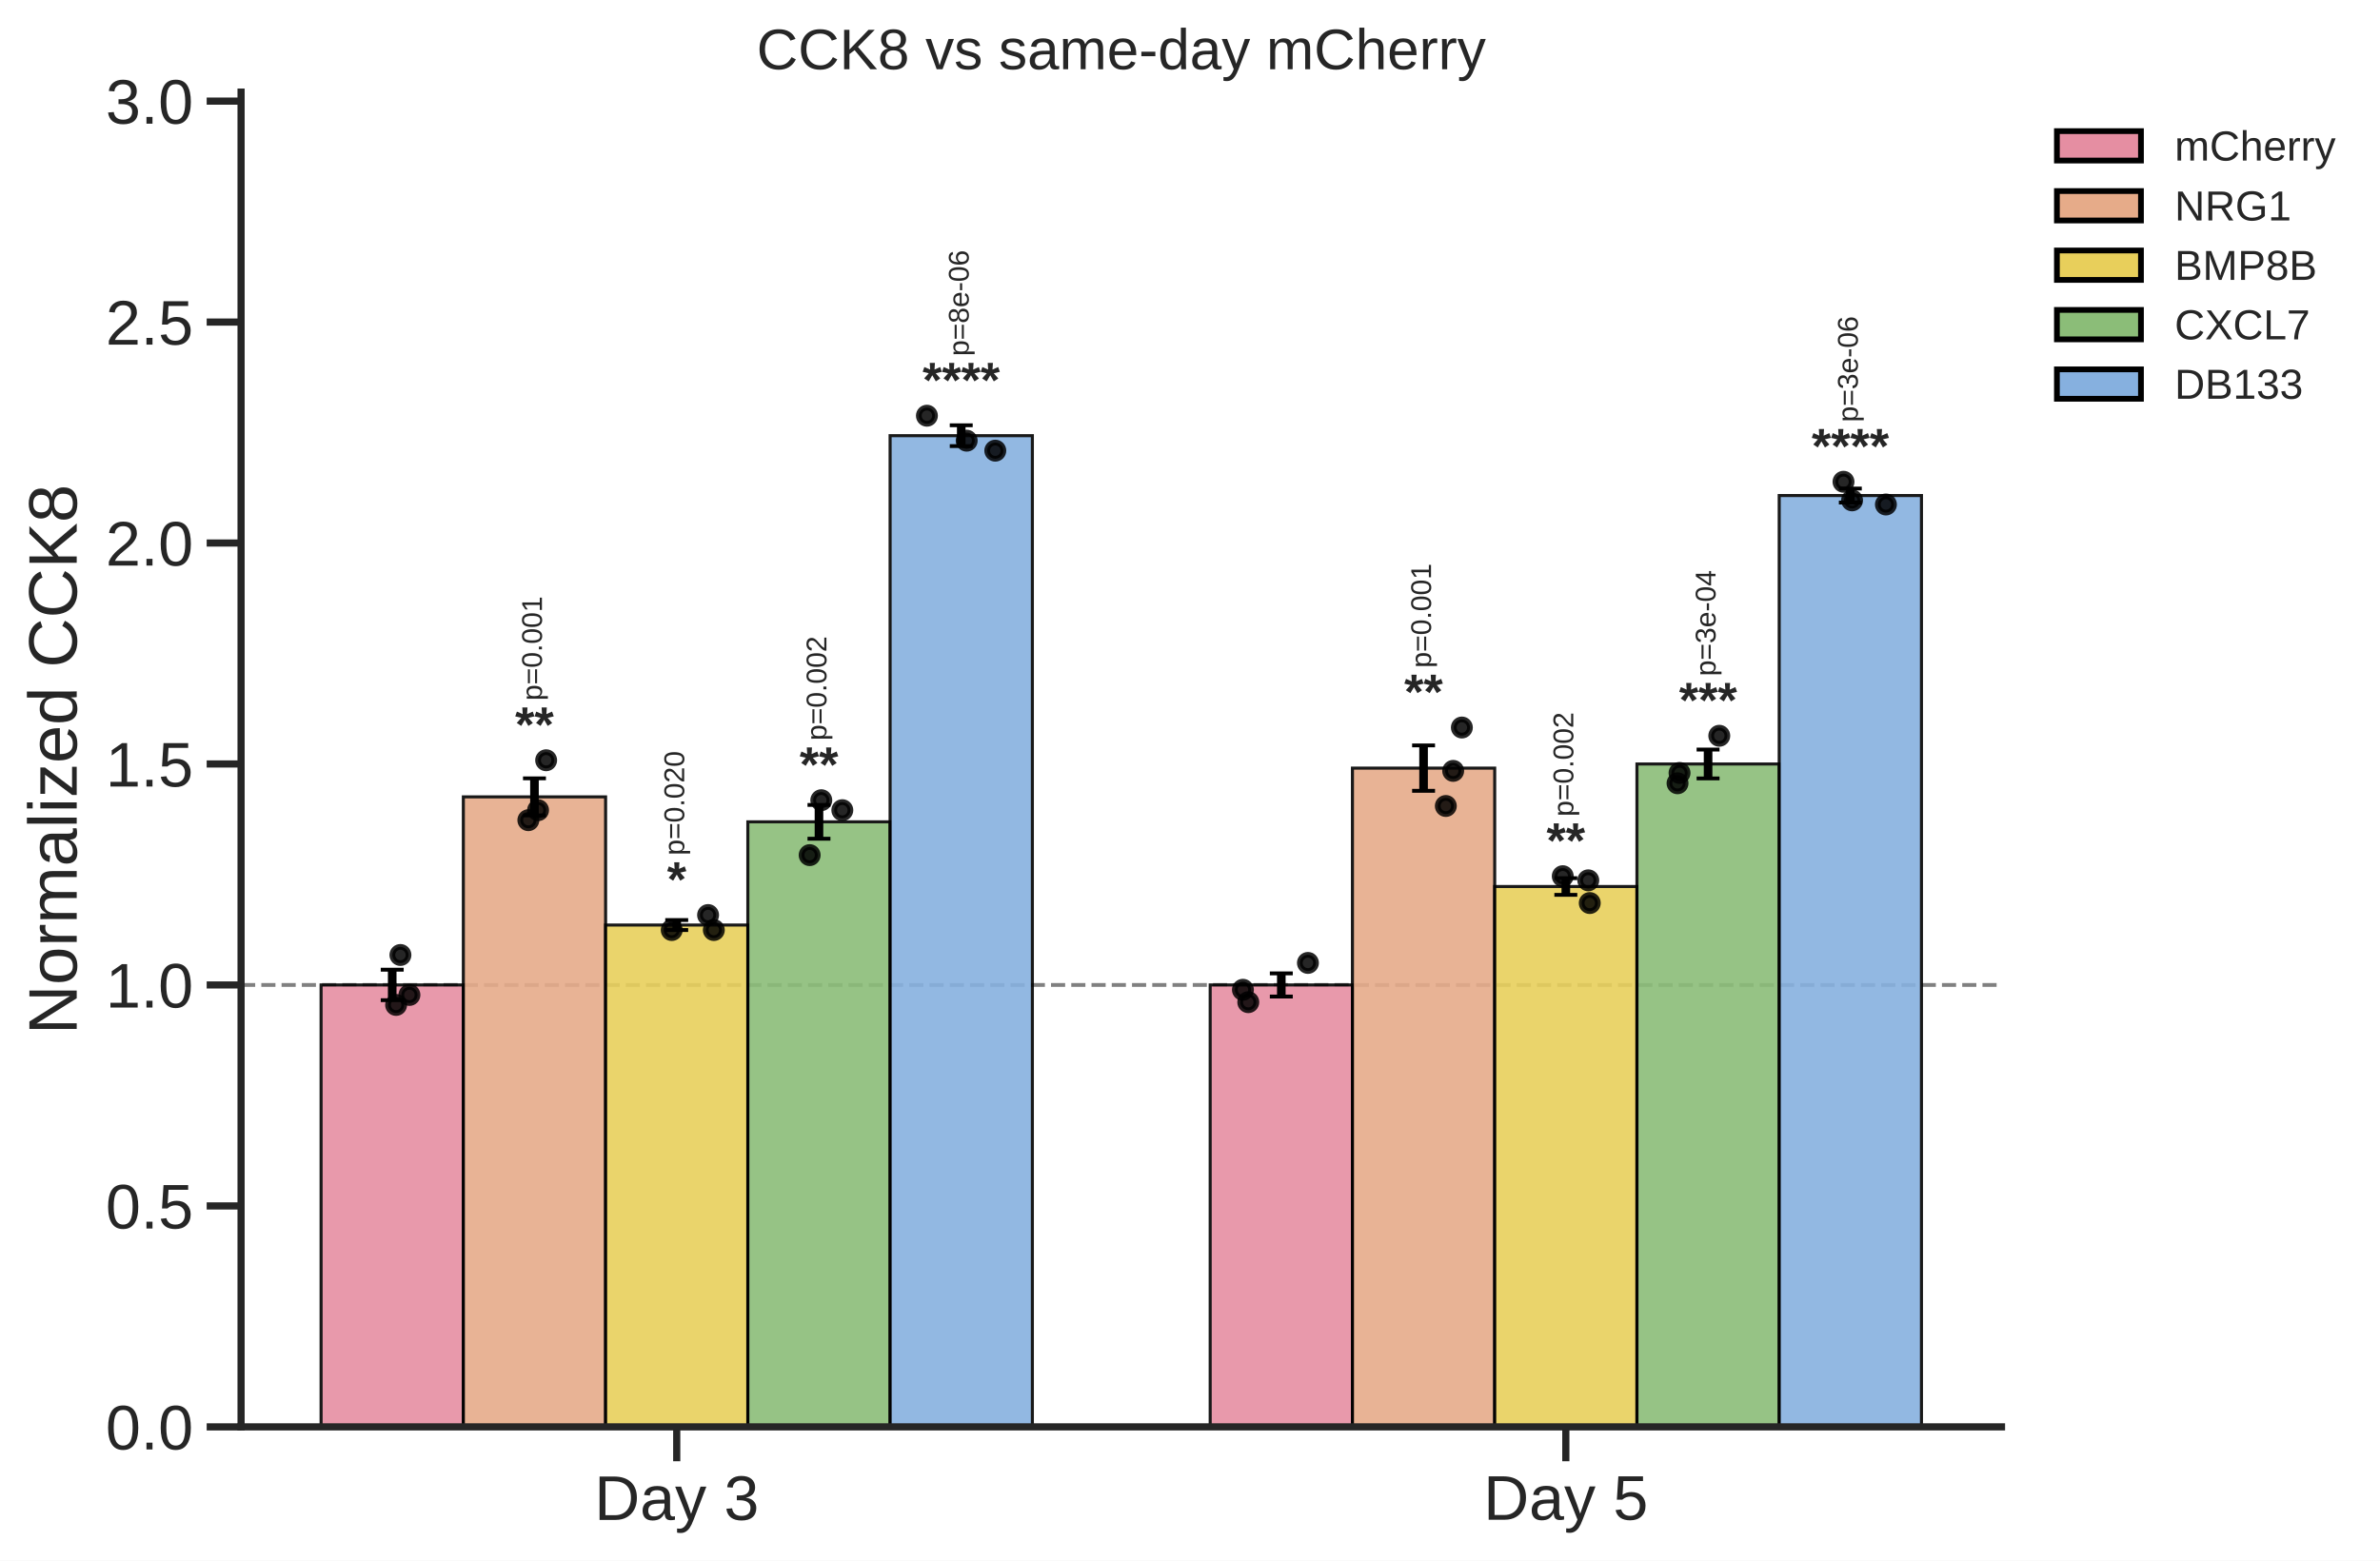
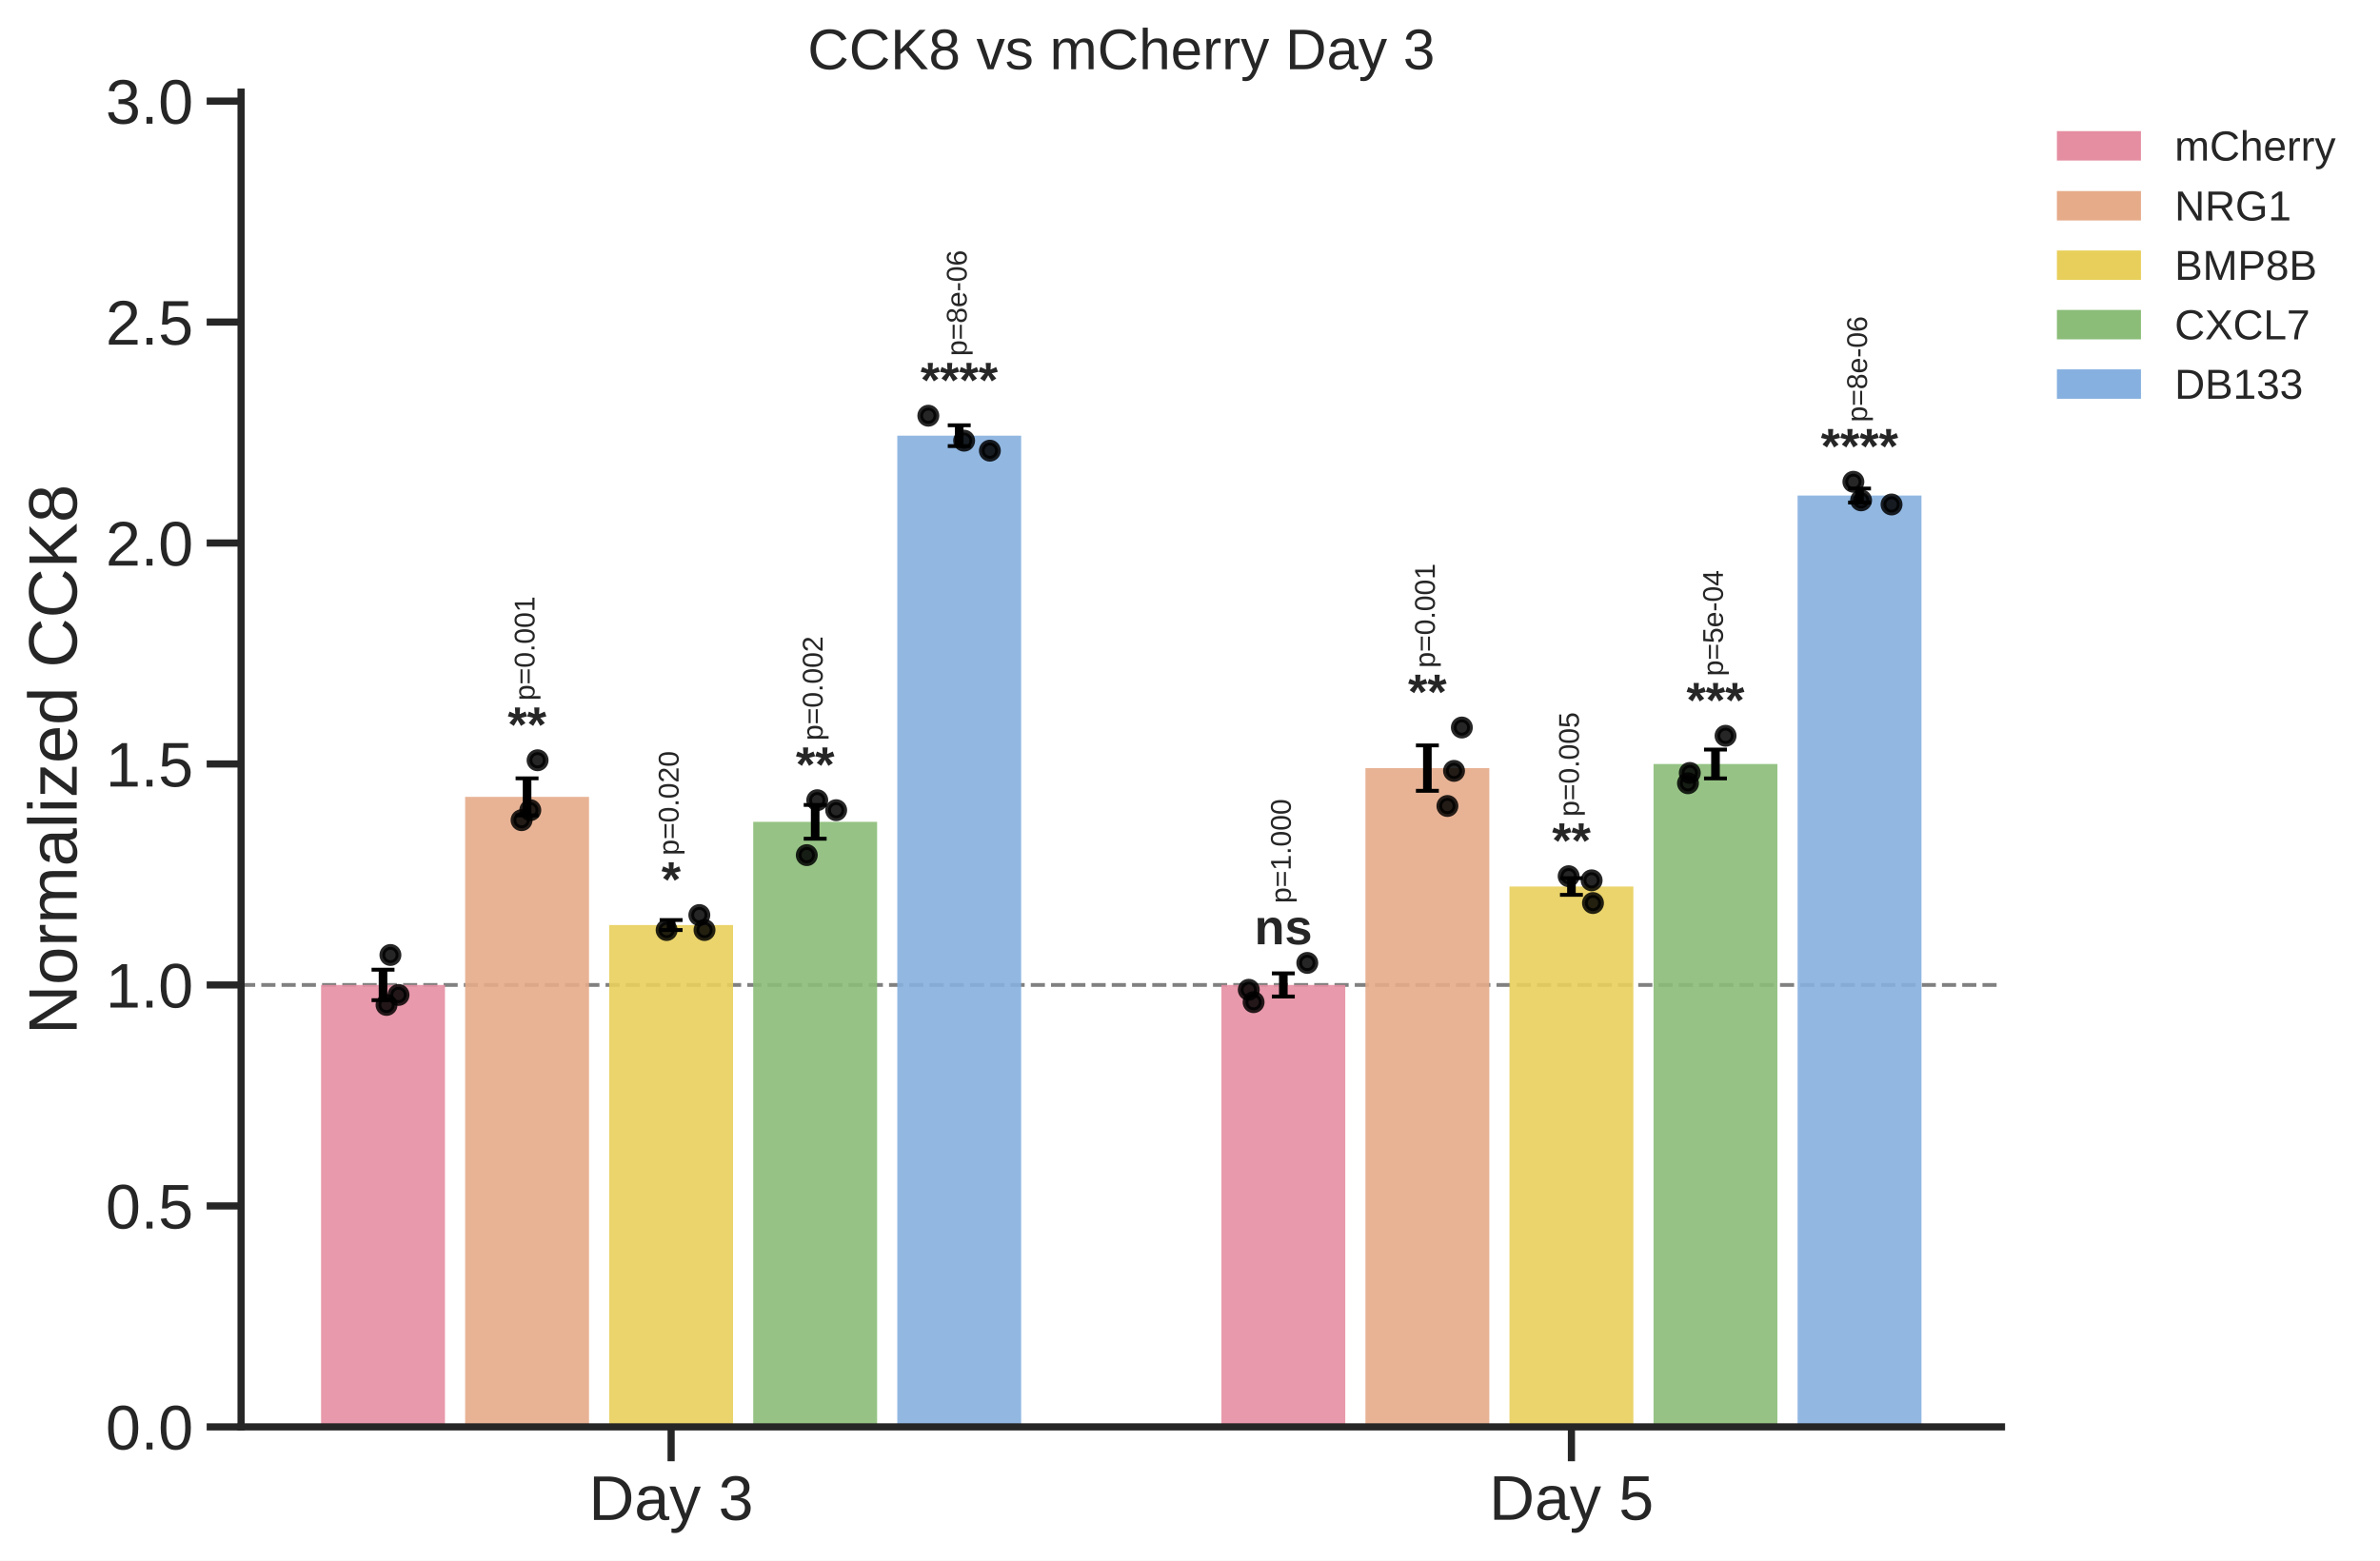
<svg xmlns="http://www.w3.org/2000/svg" xmlns:xlink="http://www.w3.org/1999/xlink" width="622.948pt" height="408.572pt" viewBox="0 0 622.948 408.572" version="1.1">
  <defs>
    <style type="text/css">*{stroke-linejoin: round; stroke-linecap: butt}</style>
  </defs>
  <g id="figure_1">
    <g id="patch_1">
      <path d="M 0 408.572  L 622.948 408.572  L 622.948 0  L 0 0  z " style="fill: #ffffff" />
    </g>
    <g id="axes_1">
      <g id="patch_2">
        <path d="M 63.097 373.54  L 523.875 373.54  L 523.875 24.12  L 63.097 24.12  z " style="fill: #ffffff" />
      </g>
      <g id="line2d_1">
-         <path d="M 63.097 257.851  L 523.875 257.851  " clip-path="url(#p955d24e942)" style="fill: none; stroke-dasharray: 3.7,1.6; stroke-dashoffset: 0; stroke: #808080" />
+         <path d="M 63.097 257.851  L 523.875 257.851  " clip-path="url(#p680c512d18)" style="fill: none; stroke-dasharray: 3.7,1.6; stroke-dashoffset: 0; stroke: #808080" />
      </g>
      <g id="matplotlib.axis_1">
        <g id="xtick_1">
          <g id="line2d_2">
            <defs>
-               <path id="m8bdb30bd1a" d="M 0 0  L 0 9  " style="stroke: #262626; stroke-width: 1.875" />
+               <path id="m4297624180" d="M 0 0  L 0 9  " style="stroke: #262626; stroke-width: 1.875" />
            </defs>
            <g>
-               <use xlink:href="#m8bdb30bd1a" x="177.127" y="373.54" style="fill: #262626; stroke: #262626; stroke-width: 1.875" />
+               <use xlink:href="#m4297624180" x="175.661" y="373.54" style="fill: #262626; stroke: #262626; stroke-width: 1.875" />
            </g>
          </g>
          <g id="text_1">
-             <text style="font-size: 16.5px; font-family: 'Arial'; text-anchor: middle; fill: #262626" x="177.127" y="397.899" transform="rotate(-0 177.1275 397.8989)">Day 3</text>
+             <text style="font-size: 16.5px; font-family: 'Arial'; text-anchor: middle; fill: #262626" x="175.661" y="397.899" transform="rotate(-0 175.6612 397.8989)">Day 3</text>
          </g>
        </g>
        <g id="xtick_2">
          <g id="line2d_3">
            <g>
-               <use xlink:href="#m8bdb30bd1a" x="409.844" y="373.54" style="fill: #262626; stroke: #262626; stroke-width: 1.875" />
+               <use xlink:href="#m4297624180" x="411.31" y="373.54" style="fill: #262626; stroke: #262626; stroke-width: 1.875" />
            </g>
          </g>
          <g id="text_2">
-             <text style="font-size: 16.5px; font-family: 'Arial'; text-anchor: middle; fill: #262626" x="409.844" y="397.85" transform="rotate(-0 409.8436 397.8499)">Day 5</text>
+             <text style="font-size: 16.5px; font-family: 'Arial'; text-anchor: middle; fill: #262626" x="411.31" y="397.85" transform="rotate(-0 411.3099 397.8499)">Day 5</text>
          </g>
        </g>
      </g>
      <g id="matplotlib.axis_2">
        <g id="ytick_1">
          <g id="line2d_4">
            <defs>
-               <path id="me1993dbb5f" d="M 0 0  L -9 0  " style="stroke: #262626; stroke-width: 1.875" />
+               <path id="mb1474eaaaa" d="M 0 0  L -9 0  " style="stroke: #262626; stroke-width: 1.875" />
            </defs>
            <g>
-               <use xlink:href="#me1993dbb5f" x="63.097" y="373.54" style="fill: #262626; stroke: #262626; stroke-width: 1.875" />
+               <use xlink:href="#mb1474eaaaa" x="63.097" y="373.54" style="fill: #262626; stroke: #262626; stroke-width: 1.875" />
            </g>
          </g>
          <g id="text_3">
            <text style="font-size: 16.5px; font-family: 'Arial'; text-anchor: end; fill: #262626" x="50.597" y="379.445" transform="rotate(-0 50.59656 379.4447)">0.0</text>
          </g>
        </g>
        <g id="ytick_2">
          <g id="line2d_5">
            <g>
-               <use xlink:href="#me1993dbb5f" x="63.097" y="315.695" style="fill: #262626; stroke: #262626; stroke-width: 1.875" />
+               <use xlink:href="#mb1474eaaaa" x="63.097" y="315.695" style="fill: #262626; stroke: #262626; stroke-width: 1.875" />
            </g>
          </g>
          <g id="text_4">
            <text style="font-size: 16.5px; font-family: 'Arial'; text-anchor: end; fill: #262626" x="50.597" y="321.6" transform="rotate(-0 50.59656 321.6002)">0.5</text>
          </g>
        </g>
        <g id="ytick_3">
          <g id="line2d_6">
            <g>
-               <use xlink:href="#me1993dbb5f" x="63.097" y="257.851" style="fill: #262626; stroke: #262626; stroke-width: 1.875" />
+               <use xlink:href="#mb1474eaaaa" x="63.097" y="257.851" style="fill: #262626; stroke: #262626; stroke-width: 1.875" />
            </g>
          </g>
          <g id="text_5">
            <text style="font-size: 16.5px; font-family: 'Arial'; text-anchor: end; fill: #262626" x="50.597" y="263.756" transform="rotate(-0 50.59656 263.7557)">1.0</text>
          </g>
        </g>
        <g id="ytick_4">
          <g id="line2d_7">
            <g>
-               <use xlink:href="#me1993dbb5f" x="63.097" y="200.006" style="fill: #262626; stroke: #262626; stroke-width: 1.875" />
+               <use xlink:href="#mb1474eaaaa" x="63.097" y="200.006" style="fill: #262626; stroke: #262626; stroke-width: 1.875" />
            </g>
          </g>
          <g id="text_6">
            <text style="font-size: 16.5px; font-family: 'Arial'; text-anchor: end; fill: #262626" x="50.597" y="205.911" transform="rotate(-0 50.59656 205.9112)">1.5</text>
          </g>
        </g>
        <g id="ytick_5">
          <g id="line2d_8">
            <g>
-               <use xlink:href="#me1993dbb5f" x="63.097" y="142.162" style="fill: #262626; stroke: #262626; stroke-width: 1.875" />
+               <use xlink:href="#mb1474eaaaa" x="63.097" y="142.162" style="fill: #262626; stroke: #262626; stroke-width: 1.875" />
            </g>
          </g>
          <g id="text_7">
            <text style="font-size: 16.5px; font-family: 'Arial'; text-anchor: end; fill: #262626" x="50.597" y="148.067" transform="rotate(-0 50.59656 148.0667)">2.0</text>
          </g>
        </g>
        <g id="ytick_6">
          <g id="line2d_9">
            <g>
-               <use xlink:href="#me1993dbb5f" x="63.097" y="84.317" style="fill: #262626; stroke: #262626; stroke-width: 1.875" />
+               <use xlink:href="#mb1474eaaaa" x="63.097" y="84.317" style="fill: #262626; stroke: #262626; stroke-width: 1.875" />
            </g>
          </g>
          <g id="text_8">
            <text style="font-size: 16.5px; font-family: 'Arial'; text-anchor: end; fill: #262626" x="50.597" y="90.222" transform="rotate(-0 50.59656 90.22222)">2.5</text>
          </g>
        </g>
        <g id="ytick_7">
          <g id="line2d_10">
            <g>
-               <use xlink:href="#me1993dbb5f" x="63.097" y="26.473" style="fill: #262626; stroke: #262626; stroke-width: 1.875" />
+               <use xlink:href="#mb1474eaaaa" x="63.097" y="26.473" style="fill: #262626; stroke: #262626; stroke-width: 1.875" />
            </g>
          </g>
          <g id="text_9">
            <text style="font-size: 16.5px; font-family: 'Arial'; text-anchor: end; fill: #262626" x="50.597" y="32.378" transform="rotate(-0 50.59656 32.37772)">3.0</text>
          </g>
        </g>
        <g id="text_10">
          <text style="font-size: 18px; font-family: 'Arial'; text-anchor: middle; fill: #262626" x="20.084" y="198.83" transform="rotate(-90 20.08406 198.8295)">Normalized CCK8</text>
        </g>
      </g>
      <g id="patch_3">
-         <path d="M 84.041 373.54  L 121.276 373.54  L 121.276 257.851  L 84.041 257.851  z " clip-path="url(#p955d24e942)" style="fill: #e58ea2; opacity: 0.9; stroke: #000000; stroke-width: 0.8; stroke-linejoin: miter" />
+         <path d="M 84.041 373.54  L 116.466 373.54  L 116.466 257.851  L 84.041 257.851  z " clip-path="url(#p680c512d18)" style="fill: #e58ea2; opacity: 0.9" />
      </g>
      <g id="patch_4">
-         <path d="M 121.276 373.54  L 158.51 373.54  L 158.51 208.612  L 121.276 208.612  z " clip-path="url(#p955d24e942)" style="fill: #e6ab89; opacity: 0.9; stroke: #000000; stroke-width: 0.8; stroke-linejoin: miter" />
+         <path d="M 121.745 373.54  L 154.17 373.54  L 154.17 208.612  L 121.745 208.612  z " clip-path="url(#p680c512d18)" style="fill: #e6ab89; opacity: 0.9" />
      </g>
      <g id="patch_5">
-         <path d="M 158.51 373.54  L 195.745 373.54  L 195.745 242.164  L 158.51 242.164  z " clip-path="url(#p955d24e942)" style="fill: #e8cf5b; opacity: 0.9; stroke: #000000; stroke-width: 0.8; stroke-linejoin: miter" />
+         <path d="M 159.449 373.54  L 191.874 373.54  L 191.874 242.164  L 159.449 242.164  z " clip-path="url(#p680c512d18)" style="fill: #e8cf5b; opacity: 0.9" />
      </g>
      <g id="patch_6">
-         <path d="M 195.745 373.54  L 232.979 373.54  L 232.979 215.148  L 195.745 215.148  z " clip-path="url(#p955d24e942)" style="fill: #8bbd78; opacity: 0.9; stroke: #000000; stroke-width: 0.8; stroke-linejoin: miter" />
+         <path d="M 197.152 373.54  L 229.578 373.54  L 229.578 215.148  L 197.152 215.148  z " clip-path="url(#p680c512d18)" style="fill: #8bbd78; opacity: 0.9" />
      </g>
      <g id="patch_7">
-         <path d="M 232.979 373.54  L 270.214 373.54  L 270.214 114.056  L 232.979 114.056  z " clip-path="url(#p955d24e942)" style="fill: #86b0df; opacity: 0.9; stroke: #000000; stroke-width: 0.8; stroke-linejoin: miter" />
+         <path d="M 234.856 373.54  L 267.281 373.54  L 267.281 114.056  L 234.856 114.056  z " clip-path="url(#p680c512d18)" style="fill: #86b0df; opacity: 0.9" />
      </g>
      <g id="patch_8">
-         <path d="M 316.757 373.54  L 353.992 373.54  L 353.992 257.851  L 316.757 257.851  z " clip-path="url(#p955d24e942)" style="fill: #e58ea2; opacity: 0.9; stroke: #000000; stroke-width: 0.8; stroke-linejoin: miter" />
+         <path d="M 319.69 373.54  L 352.115 373.54  L 352.115 257.851  L 319.69 257.851  z " clip-path="url(#p680c512d18)" style="fill: #e58ea2; opacity: 0.9" />
      </g>
      <g id="patch_9">
-         <path d="M 353.992 373.54  L 391.226 373.54  L 391.226 201.087  L 353.992 201.087  z " clip-path="url(#p955d24e942)" style="fill: #e6ab89; opacity: 0.9; stroke: #000000; stroke-width: 0.8; stroke-linejoin: miter" />
+         <path d="M 357.393 373.54  L 389.819 373.54  L 389.819 201.087  L 357.393 201.087  z " clip-path="url(#p680c512d18)" style="fill: #e6ab89; opacity: 0.9" />
      </g>
      <g id="patch_10">
-         <path d="M 391.226 373.54  L 428.461 373.54  L 428.461 232.082  L 391.226 232.082  z " clip-path="url(#p955d24e942)" style="fill: #e8cf5b; opacity: 0.9; stroke: #000000; stroke-width: 0.8; stroke-linejoin: miter" />
+         <path d="M 395.097 373.54  L 427.523 373.54  L 427.523 232.082  L 395.097 232.082  z " clip-path="url(#p680c512d18)" style="fill: #e8cf5b; opacity: 0.9" />
      </g>
      <g id="patch_11">
-         <path d="M 428.461 373.54  L 465.696 373.54  L 465.696 200.006  L 428.461 200.006  z " clip-path="url(#p955d24e942)" style="fill: #8bbd78; opacity: 0.9; stroke: #000000; stroke-width: 0.8; stroke-linejoin: miter" />
+         <path d="M 432.801 373.54  L 465.226 373.54  L 465.226 200.006  L 432.801 200.006  z " clip-path="url(#p680c512d18)" style="fill: #8bbd78; opacity: 0.9" />
      </g>
      <g id="patch_12">
-         <path d="M 465.696 373.54  L 502.93 373.54  L 502.93 129.728  L 465.696 129.728  z " clip-path="url(#p955d24e942)" style="fill: #86b0df; opacity: 0.9; stroke: #000000; stroke-width: 0.8; stroke-linejoin: miter" />
+         <path d="M 470.505 373.54  L 502.93 373.54  L 502.93 129.728  L 470.505 129.728  z " clip-path="url(#p680c512d18)" style="fill: #86b0df; opacity: 0.9" />
      </g>
      <g id="LineCollection_1">
-         <path d="M 102.658 261.844  L 102.658 253.857  " clip-path="url(#p955d24e942)" style="fill: none; stroke: #000000; stroke-width: 2.25" />
+         <path d="M 100.254 261.844  L 100.254 253.857  " clip-path="url(#p680c512d18)" style="fill: none; stroke: #000000; stroke-width: 2.25" />
      </g>
      <g id="line2d_11">
        <defs>
-           <path id="m0f50acf336" d="M 3 0  L -3 -0  " style="stroke: #000000" />
+           <path id="ma20460ebb3" d="M 3 0  L -3 -0  " style="stroke: #000000" />
        </defs>
-         <g clip-path="url(#p955d24e942)">
-           <use xlink:href="#m0f50acf336" x="102.658" y="261.844" style="stroke: #000000" />
+         <g clip-path="url(#p680c512d18)">
+           <use xlink:href="#ma20460ebb3" x="100.254" y="261.844" style="stroke: #000000" />
        </g>
      </g>
      <g id="line2d_12">
-         <g clip-path="url(#p955d24e942)">
-           <use xlink:href="#m0f50acf336" x="102.658" y="253.857" style="stroke: #000000" />
+         <g clip-path="url(#p680c512d18)">
+           <use xlink:href="#ma20460ebb3" x="100.254" y="253.857" style="stroke: #000000" />
        </g>
      </g>
      <g id="LineCollection_2">
-         <path d="M 139.893 213.464  L 139.893 203.76  " clip-path="url(#p955d24e942)" style="fill: none; stroke: #000000; stroke-width: 2.25" />
+         <path d="M 137.957 213.464  L 137.957 203.76  " clip-path="url(#p680c512d18)" style="fill: none; stroke: #000000; stroke-width: 2.25" />
      </g>
      <g id="line2d_13">
-         <g clip-path="url(#p955d24e942)">
-           <use xlink:href="#m0f50acf336" x="139.893" y="213.464" style="stroke: #000000" />
+         <g clip-path="url(#p680c512d18)">
+           <use xlink:href="#ma20460ebb3" x="137.957" y="213.464" style="stroke: #000000" />
        </g>
      </g>
      <g id="line2d_14">
-         <g clip-path="url(#p955d24e942)">
-           <use xlink:href="#m0f50acf336" x="139.893" y="203.76" style="stroke: #000000" />
+         <g clip-path="url(#p680c512d18)">
+           <use xlink:href="#ma20460ebb3" x="137.957" y="203.76" style="stroke: #000000" />
        </g>
      </g>
      <g id="LineCollection_3">
-         <path d="M 177.127 243.471  L 177.127 240.857  " clip-path="url(#p955d24e942)" style="fill: none; stroke: #000000; stroke-width: 2.25" />
+         <path d="M 175.661 243.471  L 175.661 240.857  " clip-path="url(#p680c512d18)" style="fill: none; stroke: #000000; stroke-width: 2.25" />
      </g>
      <g id="line2d_15">
-         <g clip-path="url(#p955d24e942)">
-           <use xlink:href="#m0f50acf336" x="177.127" y="243.471" style="stroke: #000000" />
+         <g clip-path="url(#p680c512d18)">
+           <use xlink:href="#ma20460ebb3" x="175.661" y="243.471" style="stroke: #000000" />
        </g>
      </g>
      <g id="line2d_16">
-         <g clip-path="url(#p955d24e942)">
-           <use xlink:href="#m0f50acf336" x="177.127" y="240.857" style="stroke: #000000" />
+         <g clip-path="url(#p680c512d18)">
+           <use xlink:href="#ma20460ebb3" x="175.661" y="240.857" style="stroke: #000000" />
        </g>
      </g>
      <g id="LineCollection_4">
-         <path d="M 214.362 219.57  L 214.362 210.726  " clip-path="url(#p955d24e942)" style="fill: none; stroke: #000000; stroke-width: 2.25" />
+         <path d="M 213.365 219.57  L 213.365 210.726  " clip-path="url(#p680c512d18)" style="fill: none; stroke: #000000; stroke-width: 2.25" />
      </g>
      <g id="line2d_17">
-         <g clip-path="url(#p955d24e942)">
-           <use xlink:href="#m0f50acf336" x="214.362" y="219.57" style="stroke: #000000" />
+         <g clip-path="url(#p680c512d18)">
+           <use xlink:href="#ma20460ebb3" x="213.365" y="219.57" style="stroke: #000000" />
        </g>
      </g>
      <g id="line2d_18">
-         <g clip-path="url(#p955d24e942)">
-           <use xlink:href="#m0f50acf336" x="214.362" y="210.726" style="stroke: #000000" />
+         <g clip-path="url(#p680c512d18)">
+           <use xlink:href="#ma20460ebb3" x="213.365" y="210.726" style="stroke: #000000" />
        </g>
      </g>
      <g id="LineCollection_5">
-         <path d="M 251.597 116.777  L 251.597 111.335  " clip-path="url(#p955d24e942)" style="fill: none; stroke: #000000; stroke-width: 2.25" />
+         <path d="M 251.069 116.777  L 251.069 111.335  " clip-path="url(#p680c512d18)" style="fill: none; stroke: #000000; stroke-width: 2.25" />
      </g>
      <g id="line2d_19">
-         <g clip-path="url(#p955d24e942)">
-           <use xlink:href="#m0f50acf336" x="251.597" y="116.777" style="stroke: #000000" />
+         <g clip-path="url(#p680c512d18)">
+           <use xlink:href="#ma20460ebb3" x="251.069" y="116.777" style="stroke: #000000" />
        </g>
      </g>
      <g id="line2d_20">
-         <g clip-path="url(#p955d24e942)">
-           <use xlink:href="#m0f50acf336" x="251.597" y="111.335" style="stroke: #000000" />
+         <g clip-path="url(#p680c512d18)">
+           <use xlink:href="#ma20460ebb3" x="251.069" y="111.335" style="stroke: #000000" />
        </g>
      </g>
      <g id="LineCollection_6">
-         <path d="M 335.374 260.882  L 335.374 254.819  " clip-path="url(#p955d24e942)" style="fill: none; stroke: #000000; stroke-width: 2.25" />
+         <path d="M 335.902 260.882  L 335.902 254.819  " clip-path="url(#p680c512d18)" style="fill: none; stroke: #000000; stroke-width: 2.25" />
      </g>
      <g id="line2d_21">
-         <g clip-path="url(#p955d24e942)">
-           <use xlink:href="#m0f50acf336" x="335.374" y="260.882" style="stroke: #000000" />
+         <g clip-path="url(#p680c512d18)">
+           <use xlink:href="#ma20460ebb3" x="335.902" y="260.882" style="stroke: #000000" />
        </g>
      </g>
      <g id="line2d_22">
-         <g clip-path="url(#p955d24e942)">
-           <use xlink:href="#m0f50acf336" x="335.374" y="254.819" style="stroke: #000000" />
+         <g clip-path="url(#p680c512d18)">
+           <use xlink:href="#ma20460ebb3" x="335.902" y="254.819" style="stroke: #000000" />
        </g>
      </g>
      <g id="LineCollection_7">
-         <path d="M 372.609 207.028  L 372.609 195.146  " clip-path="url(#p955d24e942)" style="fill: none; stroke: #000000; stroke-width: 2.25" />
+         <path d="M 373.606 207.028  L 373.606 195.146  " clip-path="url(#p680c512d18)" style="fill: none; stroke: #000000; stroke-width: 2.25" />
      </g>
      <g id="line2d_23">
-         <g clip-path="url(#p955d24e942)">
-           <use xlink:href="#m0f50acf336" x="372.609" y="207.028" style="stroke: #000000" />
+         <g clip-path="url(#p680c512d18)">
+           <use xlink:href="#ma20460ebb3" x="373.606" y="207.028" style="stroke: #000000" />
        </g>
      </g>
      <g id="line2d_24">
-         <g clip-path="url(#p955d24e942)">
-           <use xlink:href="#m0f50acf336" x="372.609" y="195.146" style="stroke: #000000" />
+         <g clip-path="url(#p680c512d18)">
+           <use xlink:href="#ma20460ebb3" x="373.606" y="195.146" style="stroke: #000000" />
        </g>
      </g>
      <g id="LineCollection_8">
-         <path d="M 409.844 234.267  L 409.844 229.897  " clip-path="url(#p955d24e942)" style="fill: none; stroke: #000000; stroke-width: 2.25" />
+         <path d="M 411.31 234.267  L 411.31 229.897  " clip-path="url(#p680c512d18)" style="fill: none; stroke: #000000; stroke-width: 2.25" />
      </g>
      <g id="line2d_25">
-         <g clip-path="url(#p955d24e942)">
-           <use xlink:href="#m0f50acf336" x="409.844" y="234.267" style="stroke: #000000" />
+         <g clip-path="url(#p680c512d18)">
+           <use xlink:href="#ma20460ebb3" x="411.31" y="234.267" style="stroke: #000000" />
        </g>
      </g>
      <g id="line2d_26">
-         <g clip-path="url(#p955d24e942)">
-           <use xlink:href="#m0f50acf336" x="409.844" y="229.897" style="stroke: #000000" />
+         <g clip-path="url(#p680c512d18)">
+           <use xlink:href="#ma20460ebb3" x="411.31" y="229.897" style="stroke: #000000" />
        </g>
      </g>
      <g id="LineCollection_9">
-         <path d="M 447.078 203.782  L 447.078 196.23  " clip-path="url(#p955d24e942)" style="fill: none; stroke: #000000; stroke-width: 2.25" />
+         <path d="M 449.014 203.782  L 449.014 196.23  " clip-path="url(#p680c512d18)" style="fill: none; stroke: #000000; stroke-width: 2.25" />
      </g>
      <g id="line2d_27">
-         <g clip-path="url(#p955d24e942)">
-           <use xlink:href="#m0f50acf336" x="447.078" y="203.782" style="stroke: #000000" />
+         <g clip-path="url(#p680c512d18)">
+           <use xlink:href="#ma20460ebb3" x="449.014" y="203.782" style="stroke: #000000" />
        </g>
      </g>
      <g id="line2d_28">
-         <g clip-path="url(#p955d24e942)">
-           <use xlink:href="#m0f50acf336" x="447.078" y="196.23" style="stroke: #000000" />
+         <g clip-path="url(#p680c512d18)">
+           <use xlink:href="#ma20460ebb3" x="449.014" y="196.23" style="stroke: #000000" />
        </g>
      </g>
      <g id="LineCollection_10">
-         <path d="M 484.313 131.557  L 484.313 127.899  " clip-path="url(#p955d24e942)" style="fill: none; stroke: #000000; stroke-width: 2.25" />
+         <path d="M 486.717 131.557  L 486.717 127.899  " clip-path="url(#p680c512d18)" style="fill: none; stroke: #000000; stroke-width: 2.25" />
      </g>
      <g id="line2d_29">
-         <g clip-path="url(#p955d24e942)">
-           <use xlink:href="#m0f50acf336" x="484.313" y="131.557" style="stroke: #000000" />
+         <g clip-path="url(#p680c512d18)">
+           <use xlink:href="#ma20460ebb3" x="486.717" y="131.557" style="stroke: #000000" />
        </g>
      </g>
      <g id="line2d_30">
-         <g clip-path="url(#p955d24e942)">
-           <use xlink:href="#m0f50acf336" x="484.313" y="127.899" style="stroke: #000000" />
+         <g clip-path="url(#p680c512d18)">
+           <use xlink:href="#ma20460ebb3" x="486.717" y="127.899" style="stroke: #000000" />
        </g>
      </g>
      <g id="patch_13">
        <path d="M 63.097 373.54  L 63.097 24.12  " style="fill: none; stroke: #262626; stroke-width: 1.875; stroke-linejoin: miter; stroke-linecap: square" />
      </g>
      <g id="patch_14">
        <path d="M 63.097 373.54  L 523.875 373.54  " style="fill: none; stroke: #262626; stroke-width: 1.875; stroke-linejoin: miter; stroke-linecap: square" />
      </g>
      <g id="text_11">
-         <text style="font-weight: 700; font-size: 13px; font-family: 'Arial'; text-anchor: middle; fill: #262626" x="139.893" y="194.146" transform="rotate(-0 139.8929 194.1464)">**</text>
+         <text style="font-weight: 700; font-size: 13px; font-family: 'Arial'; text-anchor: middle; fill: #262626" x="137.957" y="194.146" transform="rotate(-0 137.9574 194.1464)">**</text>
      </g>
      <g id="text_12">
-         <text style="font-size: 7.5px; font-family: 'Arial'; fill: #262626" transform="translate(141.8429 183.4076) rotate(-90)">p=0.001</text>
+         <text style="font-size: 7.5px; font-family: 'Arial'; fill: #262626" transform="translate(139.9074 183.4076) rotate(-90)">p=0.001</text>
      </g>
      <g id="text_13">
-         <text style="font-weight: 700; font-size: 13px; font-family: 'Arial'; text-anchor: middle; fill: #262626" x="177.127" y="234.67" transform="rotate(-0 177.1275 234.6702)">*</text>
+         <text style="font-weight: 700; font-size: 13px; font-family: 'Arial'; text-anchor: middle; fill: #262626" x="175.661" y="234.67" transform="rotate(-0 175.6612 234.6702)">*</text>
      </g>
      <g id="text_14">
-         <text style="font-size: 7.5px; font-family: 'Arial'; fill: #262626" transform="translate(179.0775 223.9314) rotate(-90)">p=0.020</text>
+         <text style="font-size: 7.5px; font-family: 'Arial'; fill: #262626" transform="translate(177.6112 223.9314) rotate(-90)">p=0.020</text>
      </g>
      <g id="text_15">
-         <text style="font-weight: 700; font-size: 13px; font-family: 'Arial'; text-anchor: middle; fill: #262626" x="214.362" y="204.604" transform="rotate(-0 214.3621 204.6041)">**</text>
+         <text style="font-weight: 700; font-size: 13px; font-family: 'Arial'; text-anchor: middle; fill: #262626" x="213.365" y="204.604" transform="rotate(-0 213.365 204.6041)">**</text>
      </g>
      <g id="text_16">
-         <text style="font-size: 7.5px; font-family: 'Arial'; fill: #262626" transform="translate(216.3121 193.8654) rotate(-90)">p=0.002</text>
+         <text style="font-size: 7.5px; font-family: 'Arial'; fill: #262626" transform="translate(215.315 193.8654) rotate(-90)">p=0.002</text>
      </g>
      <g id="text_17">
-         <text style="font-weight: 700; font-size: 13px; font-family: 'Arial'; text-anchor: middle; fill: #262626" x="251.597" y="103.948" transform="rotate(-0 251.5967 103.9482)">****</text>
+         <text style="font-weight: 700; font-size: 13px; font-family: 'Arial'; text-anchor: middle; fill: #262626" x="251.069" y="103.948" transform="rotate(-0 251.0688 103.9482)">****</text>
      </g>
      <g id="text_18">
-         <text style="font-size: 7.5px; font-family: 'Arial'; fill: #262626" transform="translate(253.5467 93.2094) rotate(-90)">p=8e-06</text>
+         <text style="font-size: 7.5px; font-family: 'Arial'; fill: #262626" transform="translate(253.0188 93.2094) rotate(-90)">p=8e-06</text>
      </g>
      <g id="text_19">
-         <text style="font-weight: 700; font-size: 13px; font-family: 'Arial'; text-anchor: middle; fill: #262626" x="372.609" y="185.576" transform="rotate(-0 372.6091 185.5761)">**</text>
+         <text style="font-weight: 700; font-size: 13px; font-family: 'Arial'; text-anchor: middle; fill: #262626" x="335.902" y="247.205" transform="rotate(-0 335.9023 247.2049)">ns</text>
      </g>
      <g id="text_20">
-         <text style="font-size: 7.5px; font-family: 'Arial'; fill: #262626" transform="translate(374.5591 174.8374) rotate(-90)">p=0.001</text>
+         <text style="font-size: 7.5px; font-family: 'Arial'; fill: #262626" transform="translate(337.8523 236.4661) rotate(-90)">p=1.000</text>
      </g>
      <g id="text_21">
-         <text style="font-weight: 700; font-size: 13px; font-family: 'Arial'; text-anchor: middle; fill: #262626" x="409.844" y="224.5" transform="rotate(-0 409.8436 224.4995)">**</text>
+         <text style="font-weight: 700; font-size: 13px; font-family: 'Arial'; text-anchor: middle; fill: #262626" x="373.606" y="185.576" transform="rotate(-0 373.6061 185.5761)">**</text>
      </g>
      <g id="text_22">
-         <text style="font-size: 7.5px; font-family: 'Arial'; fill: #262626" transform="translate(411.7936 213.7608) rotate(-90)">p=0.002</text>
+         <text style="font-size: 7.5px; font-family: 'Arial'; fill: #262626" transform="translate(375.5561 174.8374) rotate(-90)">p=0.001</text>
      </g>
      <g id="text_23">
-         <text style="font-weight: 700; font-size: 13px; font-family: 'Arial'; text-anchor: middle; fill: #262626" x="447.078" y="187.739" transform="rotate(-0 447.0782 187.7385)">***</text>
+         <text style="font-weight: 700; font-size: 13px; font-family: 'Arial'; text-anchor: middle; fill: #262626" x="411.31" y="224.5" transform="rotate(-0 411.3099 224.4995)">**</text>
      </g>
      <g id="text_24">
-         <text style="font-size: 7.5px; font-family: 'Arial'; fill: #262626" transform="translate(449.0282 176.9998) rotate(-90)">p=3e-04</text>
+         <text style="font-size: 7.5px; font-family: 'Arial'; fill: #262626" transform="translate(413.2599 213.7608) rotate(-90)">p=0.005</text>
      </g>
      <g id="text_25">
-         <text style="font-weight: 700; font-size: 13px; font-family: 'Arial'; text-anchor: middle; fill: #262626" x="484.313" y="121.244" transform="rotate(-0 484.3128 121.2444)">****</text>
+         <text style="font-weight: 700; font-size: 13px; font-family: 'Arial'; text-anchor: middle; fill: #262626" x="449.014" y="187.739" transform="rotate(-0 449.0137 187.7385)">***</text>
      </g>
      <g id="text_26">
-         <text style="font-size: 7.5px; font-family: 'Arial'; fill: #262626" transform="translate(486.2628 110.5056) rotate(-90)">p=3e-06</text>
+         <text style="font-size: 7.5px; font-family: 'Arial'; fill: #262626" transform="translate(450.9637 176.9998) rotate(-90)">p=5e-04</text>
      </g>
      <g id="text_27">
-         <text style="font-size: 15px; font-family: 'Arial'; text-anchor: middle; fill: #262626" x="293.486" y="18.12" transform="rotate(-0 293.4856 18.11953)">CCK8 vs same-day mCherry</text>
+         <text style="font-weight: 700; font-size: 13px; font-family: 'Arial'; text-anchor: middle; fill: #262626" x="486.717" y="121.244" transform="rotate(-0 486.7175 121.2444)">****</text>
+       </g>
+       <g id="text_28">
+         <text style="font-size: 7.5px; font-family: 'Arial'; fill: #262626" transform="translate(488.6675 110.5056) rotate(-90)">p=8e-06</text>
+       </g>
+       <g id="text_29">
+         <text style="font-size: 15px; font-family: 'Arial'; text-anchor: middle; fill: #262626" x="293.486" y="18.12" transform="rotate(-0 293.4856 18.11953)">CCK8 vs mCherry Day 3</text>
      </g>
      <g id="PathCollection_1">
        <defs>
-           <path id="m0a5ea4a7ee" d="M 0 2.121  C 0.563 2.121 1.102 1.898 1.5 1.5  C 1.898 1.102 2.121 0.563 2.121 0  C 2.121 -0.563 1.898 -1.102 1.5 -1.5  C 1.102 -1.898 0.563 -2.121 0 -2.121  C -0.563 -2.121 -1.102 -1.898 -1.5 -1.5  C -1.898 -1.102 -2.121 -0.563 -2.121 0  C -2.121 0.563 -1.898 1.102 -1.5 1.5  C -1.102 1.898 -0.563 2.121 0 2.121  z " style="stroke: #000000; stroke-opacity: 0.85; stroke-width: 1.5" />
+           <path id="mcc418445b4" d="M 0 2.121  C 0.563 2.121 1.102 1.898 1.5 1.5  C 1.898 1.102 2.121 0.563 2.121 0  C 2.121 -0.563 1.898 -1.102 1.5 -1.5  C 1.102 -1.898 0.563 -2.121 0 -2.121  C -0.563 -2.121 -1.102 -1.898 -1.5 -1.5  C -1.898 -1.102 -2.121 -0.563 -2.121 0  C -2.121 0.563 -1.898 1.102 -1.5 1.5  C -1.102 1.898 -0.563 2.121 0 2.121  z " style="stroke: #000000; stroke-opacity: 0.85; stroke-width: 1.5" />
        </defs>
-         <g clip-path="url(#p955d24e942)">
-           <use xlink:href="#m0a5ea4a7ee" x="103.681" y="263.079" style="fill-opacity: 0.85; stroke: #000000; stroke-opacity: 0.85; stroke-width: 1.5" />
-           <use xlink:href="#m0a5ea4a7ee" x="107.165" y="260.465" style="fill-opacity: 0.85; stroke: #000000; stroke-opacity: 0.85; stroke-width: 1.5" />
-           <use xlink:href="#m0a5ea4a7ee" x="104.811" y="250.007" style="fill-opacity: 0.85; stroke: #000000; stroke-opacity: 0.85; stroke-width: 1.5" />
+         <g clip-path="url(#p680c512d18)">
+           <use xlink:href="#mcc418445b4" x="101.174" y="263.079" style="fill-opacity: 0.85; stroke: #000000; stroke-opacity: 0.85; stroke-width: 1.5" />
+           <use xlink:href="#mcc418445b4" x="104.31" y="260.465" style="fill-opacity: 0.85; stroke: #000000; stroke-opacity: 0.85; stroke-width: 1.5" />
+           <use xlink:href="#mcc418445b4" x="102.191" y="250.007" style="fill-opacity: 0.85; stroke: #000000; stroke-opacity: 0.85; stroke-width: 1.5" />
        </g>
      </g>
      <g id="PathCollection_2">
-         <g clip-path="url(#p955d24e942)">
-           <use xlink:href="#m0a5ea4a7ee" x="140.833" y="212.098" style="fill-opacity: 0.85; stroke: #000000; stroke-opacity: 0.85; stroke-width: 1.5" />
-           <use xlink:href="#m0a5ea4a7ee" x="138.294" y="214.712" style="fill-opacity: 0.85; stroke: #000000; stroke-opacity: 0.85; stroke-width: 1.5" />
-           <use xlink:href="#m0a5ea4a7ee" x="142.949" y="199.026" style="fill-opacity: 0.85; stroke: #000000; stroke-opacity: 0.85; stroke-width: 1.5" />
+         <g clip-path="url(#p680c512d18)">
+           <use xlink:href="#mcc418445b4" x="138.804" y="212.098" style="fill-opacity: 0.85; stroke: #000000; stroke-opacity: 0.85; stroke-width: 1.5" />
+           <use xlink:href="#mcc418445b4" x="136.518" y="214.712" style="fill-opacity: 0.85; stroke: #000000; stroke-opacity: 0.85; stroke-width: 1.5" />
+           <use xlink:href="#mcc418445b4" x="140.708" y="199.026" style="fill-opacity: 0.85; stroke: #000000; stroke-opacity: 0.85; stroke-width: 1.5" />
        </g>
      </g>
      <g id="PathCollection_3">
-         <g clip-path="url(#p955d24e942)">
-           <use xlink:href="#m0a5ea4a7ee" x="175.82" y="243.471" style="fill-opacity: 0.85; stroke: #000000; stroke-opacity: 0.85; stroke-width: 1.5" />
-           <use xlink:href="#m0a5ea4a7ee" x="185.333" y="239.549" style="fill-opacity: 0.85; stroke: #000000; stroke-opacity: 0.85; stroke-width: 1.5" />
-           <use xlink:href="#m0a5ea4a7ee" x="186.839" y="243.471" style="fill-opacity: 0.85; stroke: #000000; stroke-opacity: 0.85; stroke-width: 1.5" />
+         <g clip-path="url(#p680c512d18)">
+           <use xlink:href="#mcc418445b4" x="174.485" y="243.471" style="fill-opacity: 0.85; stroke: #000000; stroke-opacity: 0.85; stroke-width: 1.5" />
+           <use xlink:href="#mcc418445b4" x="183.047" y="239.549" style="fill-opacity: 0.85; stroke: #000000; stroke-opacity: 0.85; stroke-width: 1.5" />
+           <use xlink:href="#mcc418445b4" x="184.402" y="243.471" style="fill-opacity: 0.85; stroke: #000000; stroke-opacity: 0.85; stroke-width: 1.5" />
        </g>
      </g>
      <g id="PathCollection_4">
-         <g clip-path="url(#p955d24e942)">
-           <use xlink:href="#m0a5ea4a7ee" x="211.921" y="223.863" style="fill-opacity: 0.85; stroke: #000000; stroke-opacity: 0.85; stroke-width: 1.5" />
-           <use xlink:href="#m0a5ea4a7ee" x="220.472" y="212.098" style="fill-opacity: 0.85; stroke: #000000; stroke-opacity: 0.85; stroke-width: 1.5" />
-           <use xlink:href="#m0a5ea4a7ee" x="214.967" y="209.483" style="fill-opacity: 0.85; stroke: #000000; stroke-opacity: 0.85; stroke-width: 1.5" />
+         <g clip-path="url(#p680c512d18)">
+           <use xlink:href="#mcc418445b4" x="211.168" y="223.863" style="fill-opacity: 0.85; stroke: #000000; stroke-opacity: 0.85; stroke-width: 1.5" />
+           <use xlink:href="#mcc418445b4" x="218.865" y="212.098" style="fill-opacity: 0.85; stroke: #000000; stroke-opacity: 0.85; stroke-width: 1.5" />
+           <use xlink:href="#mcc418445b4" x="213.91" y="209.483" style="fill-opacity: 0.85; stroke: #000000; stroke-opacity: 0.85; stroke-width: 1.5" />
        </g>
      </g>
      <g id="PathCollection_5">
-         <g clip-path="url(#p955d24e942)">
-           <use xlink:href="#m0a5ea4a7ee" x="253.022" y="115.364" style="fill-opacity: 0.85; stroke: #000000; stroke-opacity: 0.85; stroke-width: 1.5" />
-           <use xlink:href="#m0a5ea4a7ee" x="260.511" y="117.978" style="fill-opacity: 0.85; stroke: #000000; stroke-opacity: 0.85; stroke-width: 1.5" />
-           <use xlink:href="#m0a5ea4a7ee" x="242.612" y="108.827" style="fill-opacity: 0.85; stroke: #000000; stroke-opacity: 0.85; stroke-width: 1.5" />
+         <g clip-path="url(#p680c512d18)">
+           <use xlink:href="#mcc418445b4" x="252.352" y="115.364" style="fill-opacity: 0.85; stroke: #000000; stroke-opacity: 0.85; stroke-width: 1.5" />
+           <use xlink:href="#mcc418445b4" x="259.092" y="117.978" style="fill-opacity: 0.85; stroke: #000000; stroke-opacity: 0.85; stroke-width: 1.5" />
+           <use xlink:href="#mcc418445b4" x="242.982" y="108.827" style="fill-opacity: 0.85; stroke: #000000; stroke-opacity: 0.85; stroke-width: 1.5" />
        </g>
      </g>
      <g id="PathCollection_6">
-         <g clip-path="url(#p955d24e942)">
-           <use xlink:href="#m0a5ea4a7ee" x="326.727" y="262.356" style="fill-opacity: 0.85; stroke: #000000; stroke-opacity: 0.85; stroke-width: 1.5" />
-           <use xlink:href="#m0a5ea4a7ee" x="325.326" y="259.112" style="fill-opacity: 0.85; stroke: #000000; stroke-opacity: 0.85; stroke-width: 1.5" />
-           <use xlink:href="#m0a5ea4a7ee" x="342.341" y="252.084" style="fill-opacity: 0.85; stroke: #000000; stroke-opacity: 0.85; stroke-width: 1.5" />
+         <g clip-path="url(#p680c512d18)">
+           <use xlink:href="#mcc418445b4" x="328.119" y="262.356" style="fill-opacity: 0.85; stroke: #000000; stroke-opacity: 0.85; stroke-width: 1.5" />
+           <use xlink:href="#mcc418445b4" x="326.858" y="259.112" style="fill-opacity: 0.85; stroke: #000000; stroke-opacity: 0.85; stroke-width: 1.5" />
+           <use xlink:href="#mcc418445b4" x="342.173" y="252.084" style="fill-opacity: 0.85; stroke: #000000; stroke-opacity: 0.85; stroke-width: 1.5" />
        </g>
      </g>
      <g id="PathCollection_7">
-         <g clip-path="url(#p955d24e942)">
-           <use xlink:href="#m0a5ea4a7ee" x="378.435" y="210.998" style="fill-opacity: 0.85; stroke: #000000; stroke-opacity: 0.85; stroke-width: 1.5" />
-           <use xlink:href="#m0a5ea4a7ee" x="380.359" y="201.808" style="fill-opacity: 0.85; stroke: #000000; stroke-opacity: 0.85; stroke-width: 1.5" />
-           <use xlink:href="#m0a5ea4a7ee" x="382.633" y="190.455" style="fill-opacity: 0.85; stroke: #000000; stroke-opacity: 0.85; stroke-width: 1.5" />
+         <g clip-path="url(#p680c512d18)">
+           <use xlink:href="#mcc418445b4" x="378.85" y="210.998" style="fill-opacity: 0.85; stroke: #000000; stroke-opacity: 0.85; stroke-width: 1.5" />
+           <use xlink:href="#mcc418445b4" x="380.582" y="201.808" style="fill-opacity: 0.85; stroke: #000000; stroke-opacity: 0.85; stroke-width: 1.5" />
+           <use xlink:href="#mcc418445b4" x="382.629" y="190.455" style="fill-opacity: 0.85; stroke: #000000; stroke-opacity: 0.85; stroke-width: 1.5" />
        </g>
      </g>
      <g id="PathCollection_8">
-         <g clip-path="url(#p955d24e942)">
-           <use xlink:href="#m0a5ea4a7ee" x="416.109" y="236.407" style="fill-opacity: 0.85; stroke: #000000; stroke-opacity: 0.85; stroke-width: 1.5" />
-           <use xlink:href="#m0a5ea4a7ee" x="409.037" y="229.379" style="fill-opacity: 0.85; stroke: #000000; stroke-opacity: 0.85; stroke-width: 1.5" />
-           <use xlink:href="#m0a5ea4a7ee" x="415.719" y="230.46" style="fill-opacity: 0.85; stroke: #000000; stroke-opacity: 0.85; stroke-width: 1.5" />
+         <g clip-path="url(#p680c512d18)">
+           <use xlink:href="#mcc418445b4" x="416.95" y="236.407" style="fill-opacity: 0.85; stroke: #000000; stroke-opacity: 0.85; stroke-width: 1.5" />
+           <use xlink:href="#mcc418445b4" x="410.584" y="229.379" style="fill-opacity: 0.85; stroke: #000000; stroke-opacity: 0.85; stroke-width: 1.5" />
+           <use xlink:href="#mcc418445b4" x="416.598" y="230.46" style="fill-opacity: 0.85; stroke: #000000; stroke-opacity: 0.85; stroke-width: 1.5" />
        </g>
      </g>
      <g id="PathCollection_9">
-         <g clip-path="url(#p955d24e942)">
-           <use xlink:href="#m0a5ea4a7ee" x="439.083" y="205.052" style="fill-opacity: 0.85; stroke: #000000; stroke-opacity: 0.85; stroke-width: 1.5" />
-           <use xlink:href="#m0a5ea4a7ee" x="450.009" y="192.618" style="fill-opacity: 0.85; stroke: #000000; stroke-opacity: 0.85; stroke-width: 1.5" />
-           <use xlink:href="#m0a5ea4a7ee" x="439.608" y="202.349" style="fill-opacity: 0.85; stroke: #000000; stroke-opacity: 0.85; stroke-width: 1.5" />
+         <g clip-path="url(#p680c512d18)">
+           <use xlink:href="#mcc418445b4" x="441.817" y="205.052" style="fill-opacity: 0.85; stroke: #000000; stroke-opacity: 0.85; stroke-width: 1.5" />
+           <use xlink:href="#mcc418445b4" x="451.651" y="192.618" style="fill-opacity: 0.85; stroke: #000000; stroke-opacity: 0.85; stroke-width: 1.5" />
+           <use xlink:href="#mcc418445b4" x="442.29" y="202.349" style="fill-opacity: 0.85; stroke: #000000; stroke-opacity: 0.85; stroke-width: 1.5" />
        </g>
      </g>
      <g id="PathCollection_10">
-         <g clip-path="url(#p955d24e942)">
-           <use xlink:href="#m0a5ea4a7ee" x="493.626" y="132.07" style="fill-opacity: 0.85; stroke: #000000; stroke-opacity: 0.85; stroke-width: 1.5" />
-           <use xlink:href="#m0a5ea4a7ee" x="484.77" y="130.989" style="fill-opacity: 0.85; stroke: #000000; stroke-opacity: 0.85; stroke-width: 1.5" />
-           <use xlink:href="#m0a5ea4a7ee" x="482.525" y="126.124" style="fill-opacity: 0.85; stroke: #000000; stroke-opacity: 0.85; stroke-width: 1.5" />
+         <g clip-path="url(#p680c512d18)">
+           <use xlink:href="#mcc418445b4" x="495.1" y="132.07" style="fill-opacity: 0.85; stroke: #000000; stroke-opacity: 0.85; stroke-width: 1.5" />
+           <use xlink:href="#mcc418445b4" x="487.129" y="130.989" style="fill-opacity: 0.85; stroke: #000000; stroke-opacity: 0.85; stroke-width: 1.5" />
+           <use xlink:href="#mcc418445b4" x="485.109" y="126.124" style="fill-opacity: 0.85; stroke: #000000; stroke-opacity: 0.85; stroke-width: 1.5" />
        </g>
      </g>
      <g id="legend_1">
        <g id="patch_15">
-           <path d="M 538.382 42.027  L 560.382 42.027  L 560.382 34.327  L 538.382 34.327  z " style="fill: #e58ea2; stroke: #000000; stroke-width: 1.5; stroke-linejoin: miter" />
-         </g>
-         <g id="text_28">
+           <path d="M 538.382 42.027  L 560.382 42.027  L 560.382 34.327  L 538.382 34.327  z " style="fill: #e58ea2" />
+         </g>
+         <g id="text_30">
          <text style="font-size: 11px; font-family: 'Arial'; text-anchor: start; fill: #262626" x="569.182" y="42.027" transform="rotate(-0 569.1823 42.02719)">mCherry</text>
        </g>
        <g id="patch_16">
-           <path d="M 538.382 57.716  L 560.382 57.716  L 560.382 50.016  L 538.382 50.016  z " style="fill: #e6ab89; stroke: #000000; stroke-width: 1.5; stroke-linejoin: miter" />
-         </g>
-         <g id="text_29">
+           <path d="M 538.382 57.716  L 560.382 57.716  L 560.382 50.016  L 538.382 50.016  z " style="fill: #e6ab89" />
+         </g>
+         <g id="text_31">
          <text style="font-size: 11px; font-family: 'Arial'; text-anchor: start; fill: #262626" x="569.182" y="57.716" transform="rotate(-0 569.1823 57.71594)">NRG1</text>
        </g>
        <g id="patch_17">
-           <path d="M 538.382 73.276  L 560.382 73.276  L 560.382 65.576  L 538.382 65.576  z " style="fill: #e8cf5b; stroke: #000000; stroke-width: 1.5; stroke-linejoin: miter" />
-         </g>
-         <g id="text_30">
+           <path d="M 538.382 73.276  L 560.382 73.276  L 560.382 65.576  L 538.382 65.576  z " style="fill: #e8cf5b" />
+         </g>
+         <g id="text_32">
          <text style="font-size: 11px; font-family: 'Arial'; text-anchor: start; fill: #262626" x="569.182" y="73.276" transform="rotate(-0 569.1823 73.27578)">BMP8B</text>
        </g>
        <g id="patch_18">
-           <path d="M 538.382 88.836  L 560.382 88.836  L 560.382 81.136  L 538.382 81.136  z " style="fill: #8bbd78; stroke: #000000; stroke-width: 1.5; stroke-linejoin: miter" />
-         </g>
-         <g id="text_31">
+           <path d="M 538.382 88.836  L 560.382 88.836  L 560.382 81.136  L 538.382 81.136  z " style="fill: #8bbd78" />
+         </g>
+         <g id="text_33">
          <text style="font-size: 11px; font-family: 'Arial'; text-anchor: start; fill: #262626" x="569.182" y="88.836" transform="rotate(-0 569.1823 88.83562)">CXCL7</text>
        </g>
        <g id="patch_19">
-           <path d="M 538.382 104.395  L 560.382 104.395  L 560.382 96.695  L 538.382 96.695  z " style="fill: #86b0df; stroke: #000000; stroke-width: 1.5; stroke-linejoin: miter" />
-         </g>
-         <g id="text_32">
+           <path d="M 538.382 104.395  L 560.382 104.395  L 560.382 96.695  L 538.382 96.695  z " style="fill: #86b0df" />
+         </g>
+         <g id="text_34">
          <text style="font-size: 11px; font-family: 'Arial'; text-anchor: start; fill: #262626" x="569.182" y="104.395" transform="rotate(-0 569.1823 104.3955)">DB133</text>
        </g>
      </g>
    </g>
  </g>
  <defs>
-     <clipPath id="p955d24e942">
+     <clipPath id="p680c512d18">
      <rect x="63.097" y="24.12" width="460.778" height="349.42" />
    </clipPath>
  </defs>
</svg>
